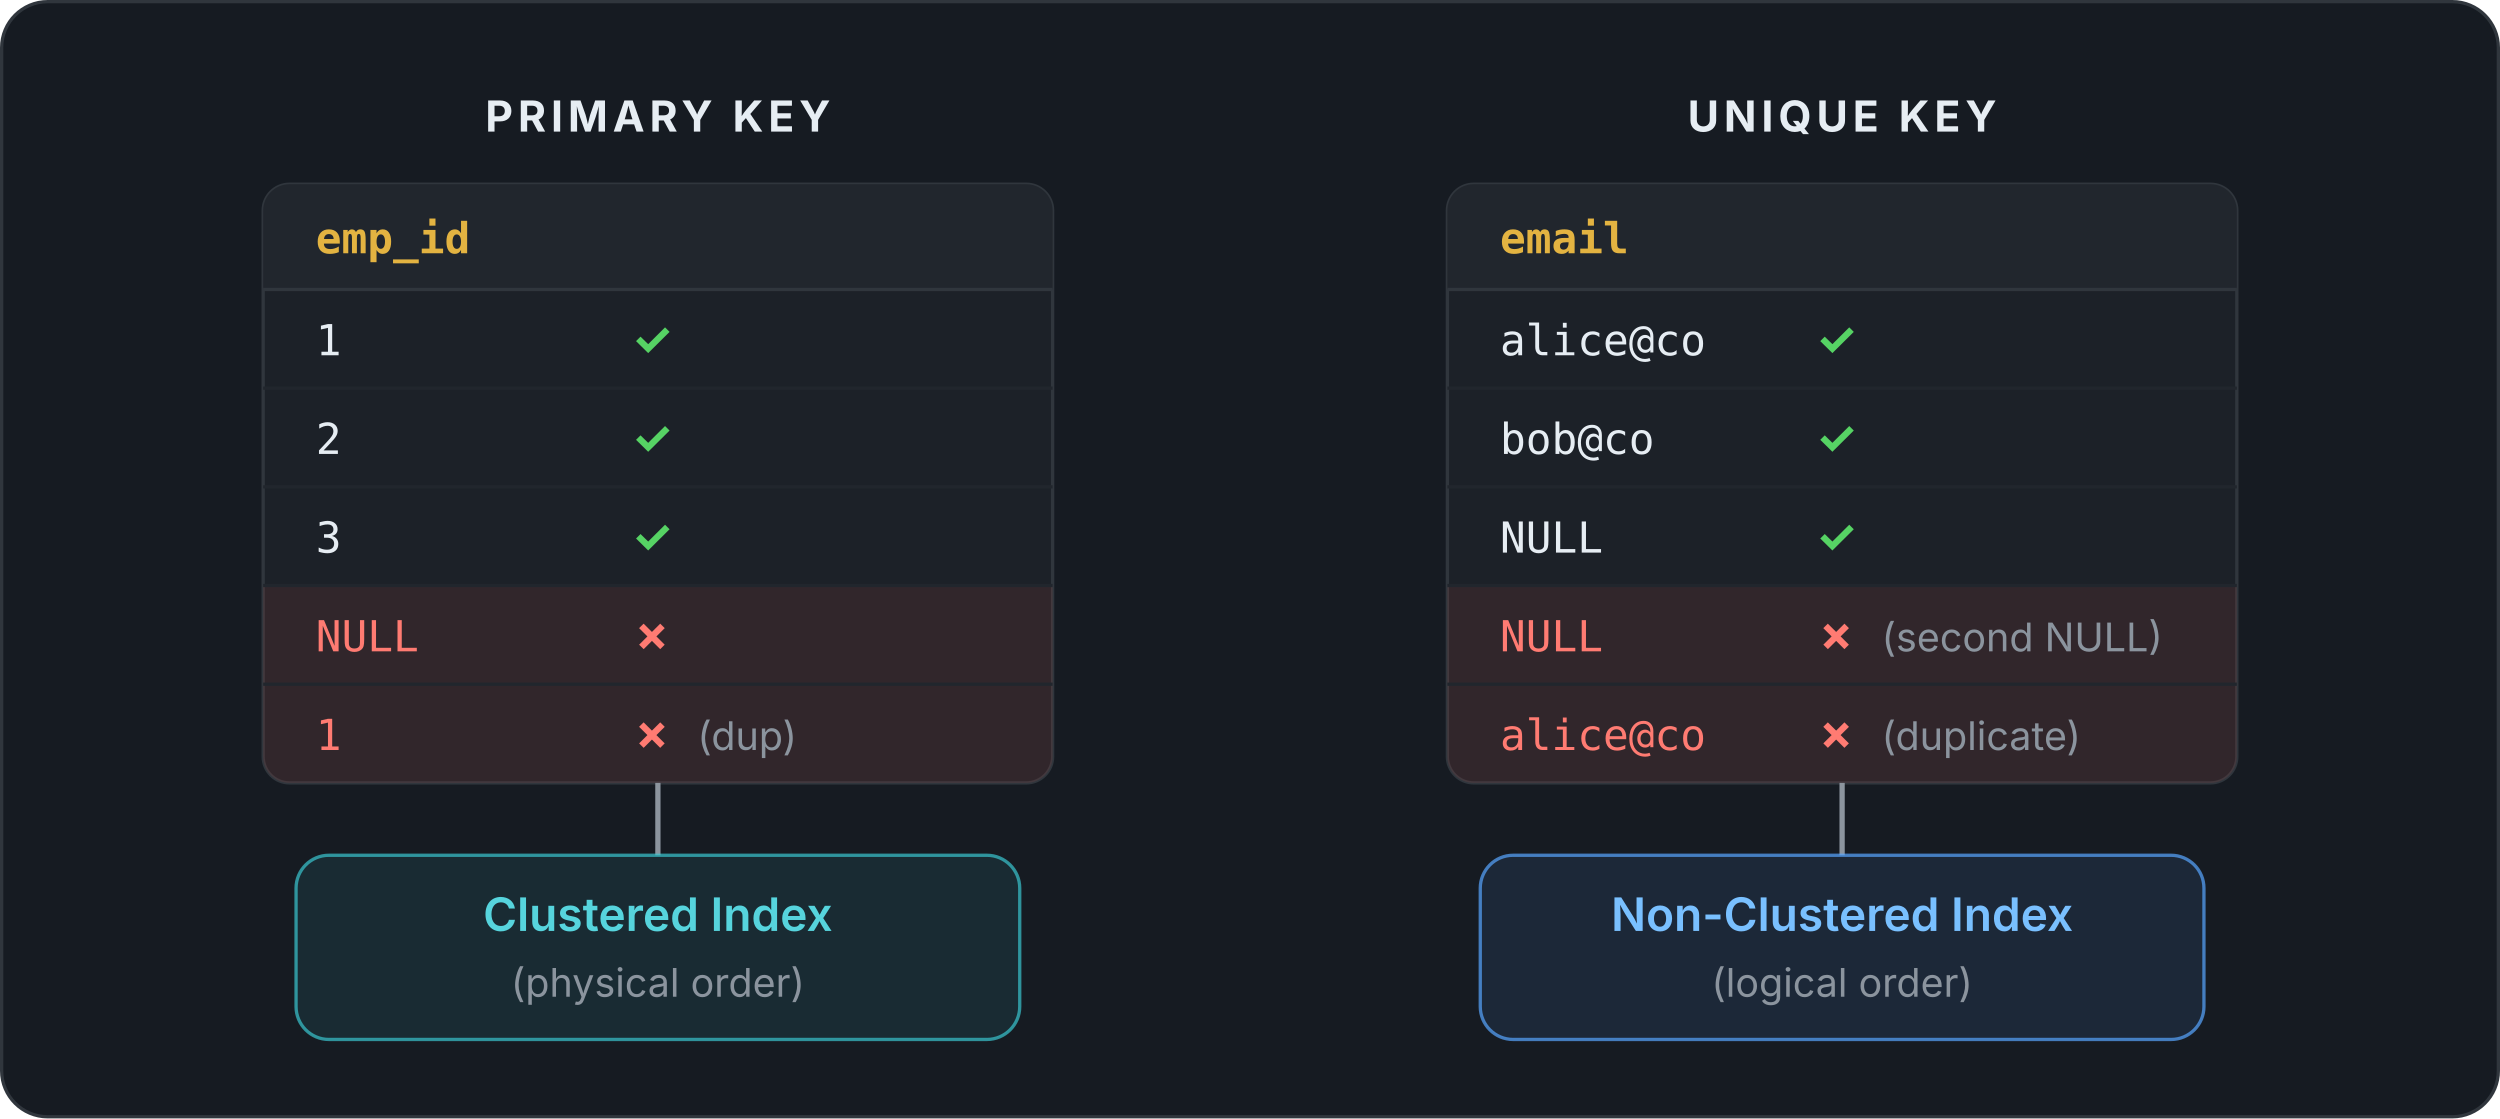
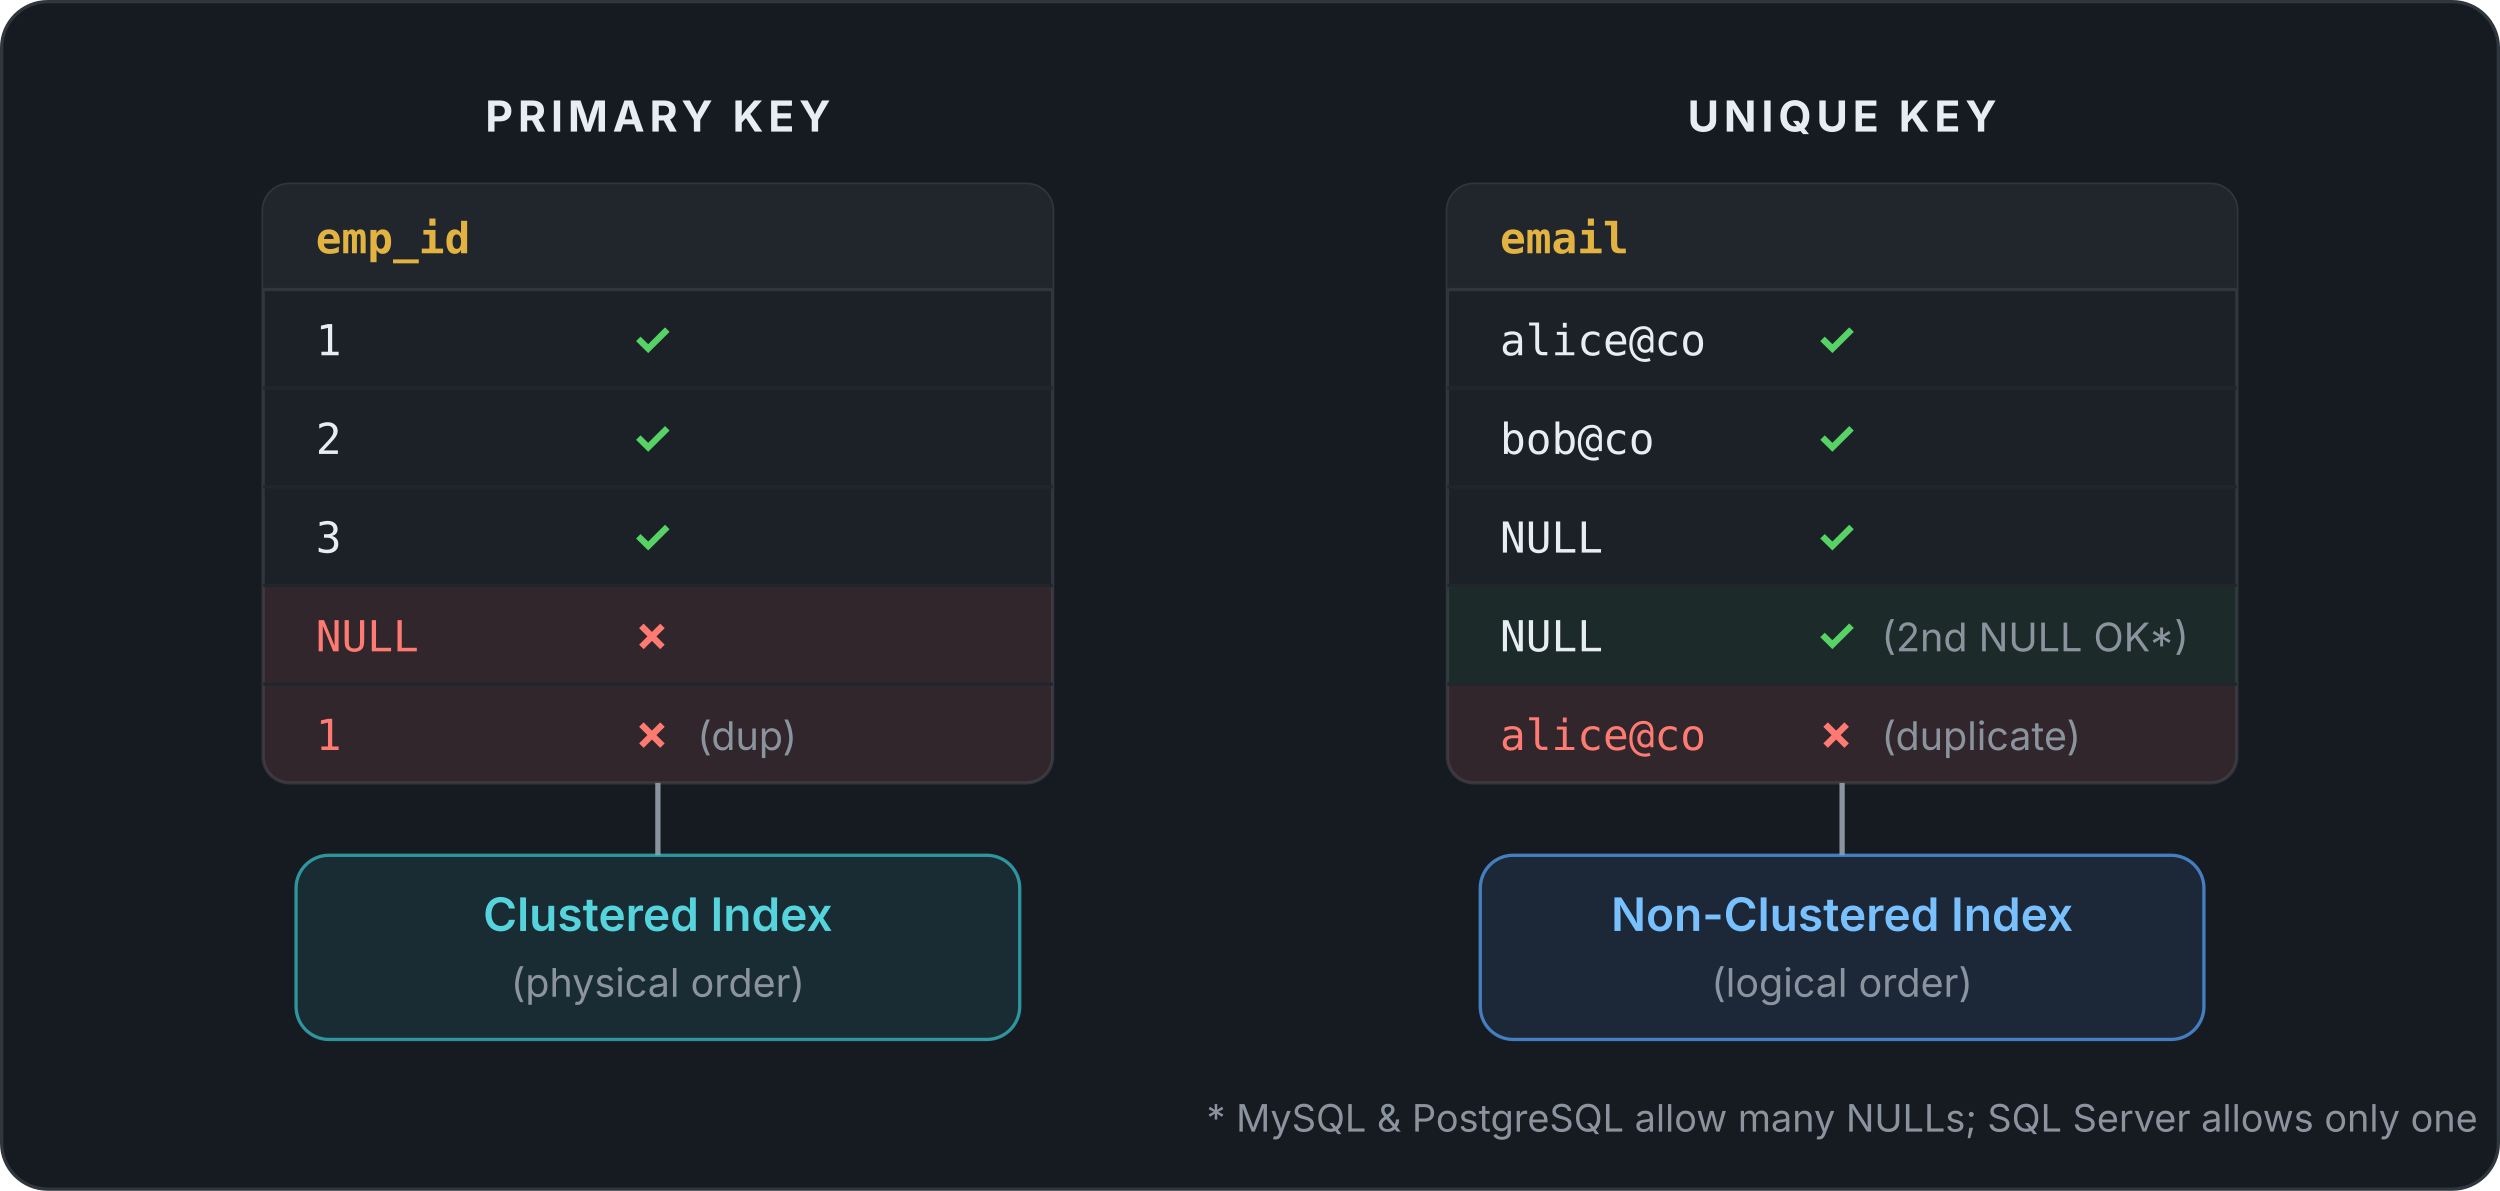
- <svg xmlns="http://www.w3.org/2000/svg" width="760" height="340" viewBox="0 0 760 340" font-family="Segoe UI, Inter, system-ui, -apple-system, sans-serif" style="font-variant-ligatures:none">
-   <rect x="0.5" y="0.5" width="759" height="339" rx="14" fill="#161b22" stroke="#30363d" />
+ <svg xmlns="http://www.w3.org/2000/svg" width="760" height="362" viewBox="0 0 760 362" font-family="Segoe UI, Inter, system-ui, -apple-system, sans-serif" style="font-variant-ligatures:none">
+   <rect x="0.5" y="0.5" width="759" height="361" rx="14" fill="#161b22" stroke="#30363d" />
  <text x="200.0" y="40" fill="#e6edf3" font-size="13" font-weight="700" letter-spacing="1.5" text-anchor="middle">PRIMARY KEY</text>
  <rect x="80" y="56" width="240" height="182" rx="8" fill="#1c2128" stroke="#30363d" />
  <path d="M80,88 V64 a8,8 0 0 1 8,-8 H312 a8,8 0 0 1 8,8 V88 z" fill="#21262d" />
  <line x1="80" y1="88" x2="320" y2="88" stroke="#30363d" />
  <text x="96" y="77" fill="#e3b341" font-size="13" font-weight="700" font-family="Cascadia Code, JetBrains Mono, Consolas, monospace">emp_id</text>
  <text x="96" y="108" fill="#e6edf3" font-size="13" font-family="Cascadia Code, JetBrains Mono, Consolas, monospace">1</text>
  <text x="192" y="108" fill="#56d364" font-size="14" font-weight="700">✓</text>
  <line x1="80" y1="118" x2="320" y2="118" stroke="#21262d" />
  <text x="96" y="138" fill="#e6edf3" font-size="13" font-family="Cascadia Code, JetBrains Mono, Consolas, monospace">2</text>
  <text x="192" y="138" fill="#56d364" font-size="14" font-weight="700">✓</text>
  <line x1="80" y1="148" x2="320" y2="148" stroke="#21262d" />
  <text x="96" y="168" fill="#e6edf3" font-size="13" font-family="Cascadia Code, JetBrains Mono, Consolas, monospace">3</text>
  <text x="192" y="168" fill="#56d364" font-size="14" font-weight="700">✓</text>
  <rect x="80" y="178" width="240" height="30" fill="#f85149" fill-opacity=".10" />
  <line x1="80" y1="178" x2="320" y2="178" stroke="#21262d" />
  <text x="96" y="198" fill="#ff7b72" font-size="13" font-family="Cascadia Code, JetBrains Mono, Consolas, monospace">NULL</text>
  <text x="192" y="198" fill="#ff7b72" font-size="14" font-weight="700">✗</text>
  <path d="M80,208 H320 V230 a8,8 0 0 1 -8,8 H88 a8,8 0 0 1 -8,-8 z" fill="#f85149" fill-opacity=".10" />
  <line x1="80" y1="208" x2="320" y2="208" stroke="#21262d" />
  <text x="96" y="228" fill="#ff7b72" font-size="13" font-family="Cascadia Code, JetBrains Mono, Consolas, monospace">1</text>
  <text x="192" y="228" fill="#ff7b72" font-size="14" font-weight="700">✗</text>
  <text x="212" y="228" fill="#8b949e" font-size="12">(dup)</text>
  <line x1="200.0" y1="238" x2="200.0" y2="260" stroke="#8b949e" stroke-width="1.6" />
  <rect x="90" y="260" width="220" height="56" rx="10" fill="#39c5cf" fill-opacity=".10" stroke="#39c5cf" stroke-opacity=".7" />
  <text x="200.0" y="283" fill="#56d4dd" font-size="14" font-weight="600" text-anchor="middle">Clustered Index</text>
  <text x="200.0" y="303" fill="#8b949e" font-size="12" text-anchor="middle">(physical order)</text>
  <text x="560.0" y="40" fill="#e6edf3" font-size="13" font-weight="700" letter-spacing="1.5" text-anchor="middle">UNIQUE KEY</text>
  <rect x="440" y="56" width="240" height="182" rx="8" fill="#1c2128" stroke="#30363d" />
  <path d="M440,88 V64 a8,8 0 0 1 8,-8 H672 a8,8 0 0 1 8,8 V88 z" fill="#21262d" />
  <line x1="440" y1="88" x2="680" y2="88" stroke="#30363d" />
  <text x="456" y="77" fill="#e3b341" font-size="13" font-weight="700" font-family="Cascadia Code, JetBrains Mono, Consolas, monospace">email</text>
  <text x="456" y="108" fill="#e6edf3" font-size="13" font-family="Cascadia Code, JetBrains Mono, Consolas, monospace">alice@co</text>
  <text x="552" y="108" fill="#56d364" font-size="14" font-weight="700">✓</text>
  <line x1="440" y1="118" x2="680" y2="118" stroke="#21262d" />
  <text x="456" y="138" fill="#e6edf3" font-size="13" font-family="Cascadia Code, JetBrains Mono, Consolas, monospace">bob@co</text>
  <text x="552" y="138" fill="#56d364" font-size="14" font-weight="700">✓</text>
  <line x1="440" y1="148" x2="680" y2="148" stroke="#21262d" />
  <text x="456" y="168" fill="#e6edf3" font-size="13" font-family="Cascadia Code, JetBrains Mono, Consolas, monospace">NULL</text>
  <text x="552" y="168" fill="#56d364" font-size="14" font-weight="700">✓</text>
-   <rect x="440" y="178" width="240" height="30" fill="#f85149" fill-opacity=".10" />
+   <rect x="440" y="178" width="240" height="30" fill="#3fb950" fill-opacity=".06" />
  <line x1="440" y1="178" x2="680" y2="178" stroke="#21262d" />
-   <text x="456" y="198" fill="#ff7b72" font-size="13" font-family="Cascadia Code, JetBrains Mono, Consolas, monospace">NULL</text>
-   <text x="552" y="198" fill="#ff7b72" font-size="14" font-weight="700">✗</text>
-   <text x="572" y="198" fill="#8b949e" font-size="12">(second NULL)</text>
+   <text x="456" y="198" fill="#e6edf3" font-size="13" font-family="Cascadia Code, JetBrains Mono, Consolas, monospace">NULL</text>
+   <text x="552" y="198" fill="#56d364" font-size="14" font-weight="700">✓</text>
+   <text x="572" y="198" fill="#8b949e" font-size="12">(2nd NULL OK*)</text>
  <path d="M440,208 H680 V230 a8,8 0 0 1 -8,8 H448 a8,8 0 0 1 -8,-8 z" fill="#f85149" fill-opacity=".10" />
  <line x1="440" y1="208" x2="680" y2="208" stroke="#21262d" />
  <text x="456" y="228" fill="#ff7b72" font-size="13" font-family="Cascadia Code, JetBrains Mono, Consolas, monospace">alice@co</text>
  <text x="552" y="228" fill="#ff7b72" font-size="14" font-weight="700">✗</text>
  <text x="572" y="228" fill="#8b949e" font-size="12">(duplicate)</text>
  <line x1="560.0" y1="238" x2="560.0" y2="260" stroke="#8b949e" stroke-width="1.6" />
  <rect x="450" y="260" width="220" height="56" rx="10" fill="#58a6ff" fill-opacity=".10" stroke="#58a6ff" stroke-opacity=".7" />
  <text x="560.0" y="283" fill="#79c0ff" font-size="14" font-weight="600" text-anchor="middle">Non-Clustered Index</text>
  <text x="560.0" y="303" fill="#8b949e" font-size="12" text-anchor="middle">(logical order)</text>
+   <text x="560" y="344" fill="#8b949e" font-size="11.5" text-anchor="middle">* MySQL &amp; PostgreSQL allow many NULLs; SQL Server allows only one</text>
</svg>
